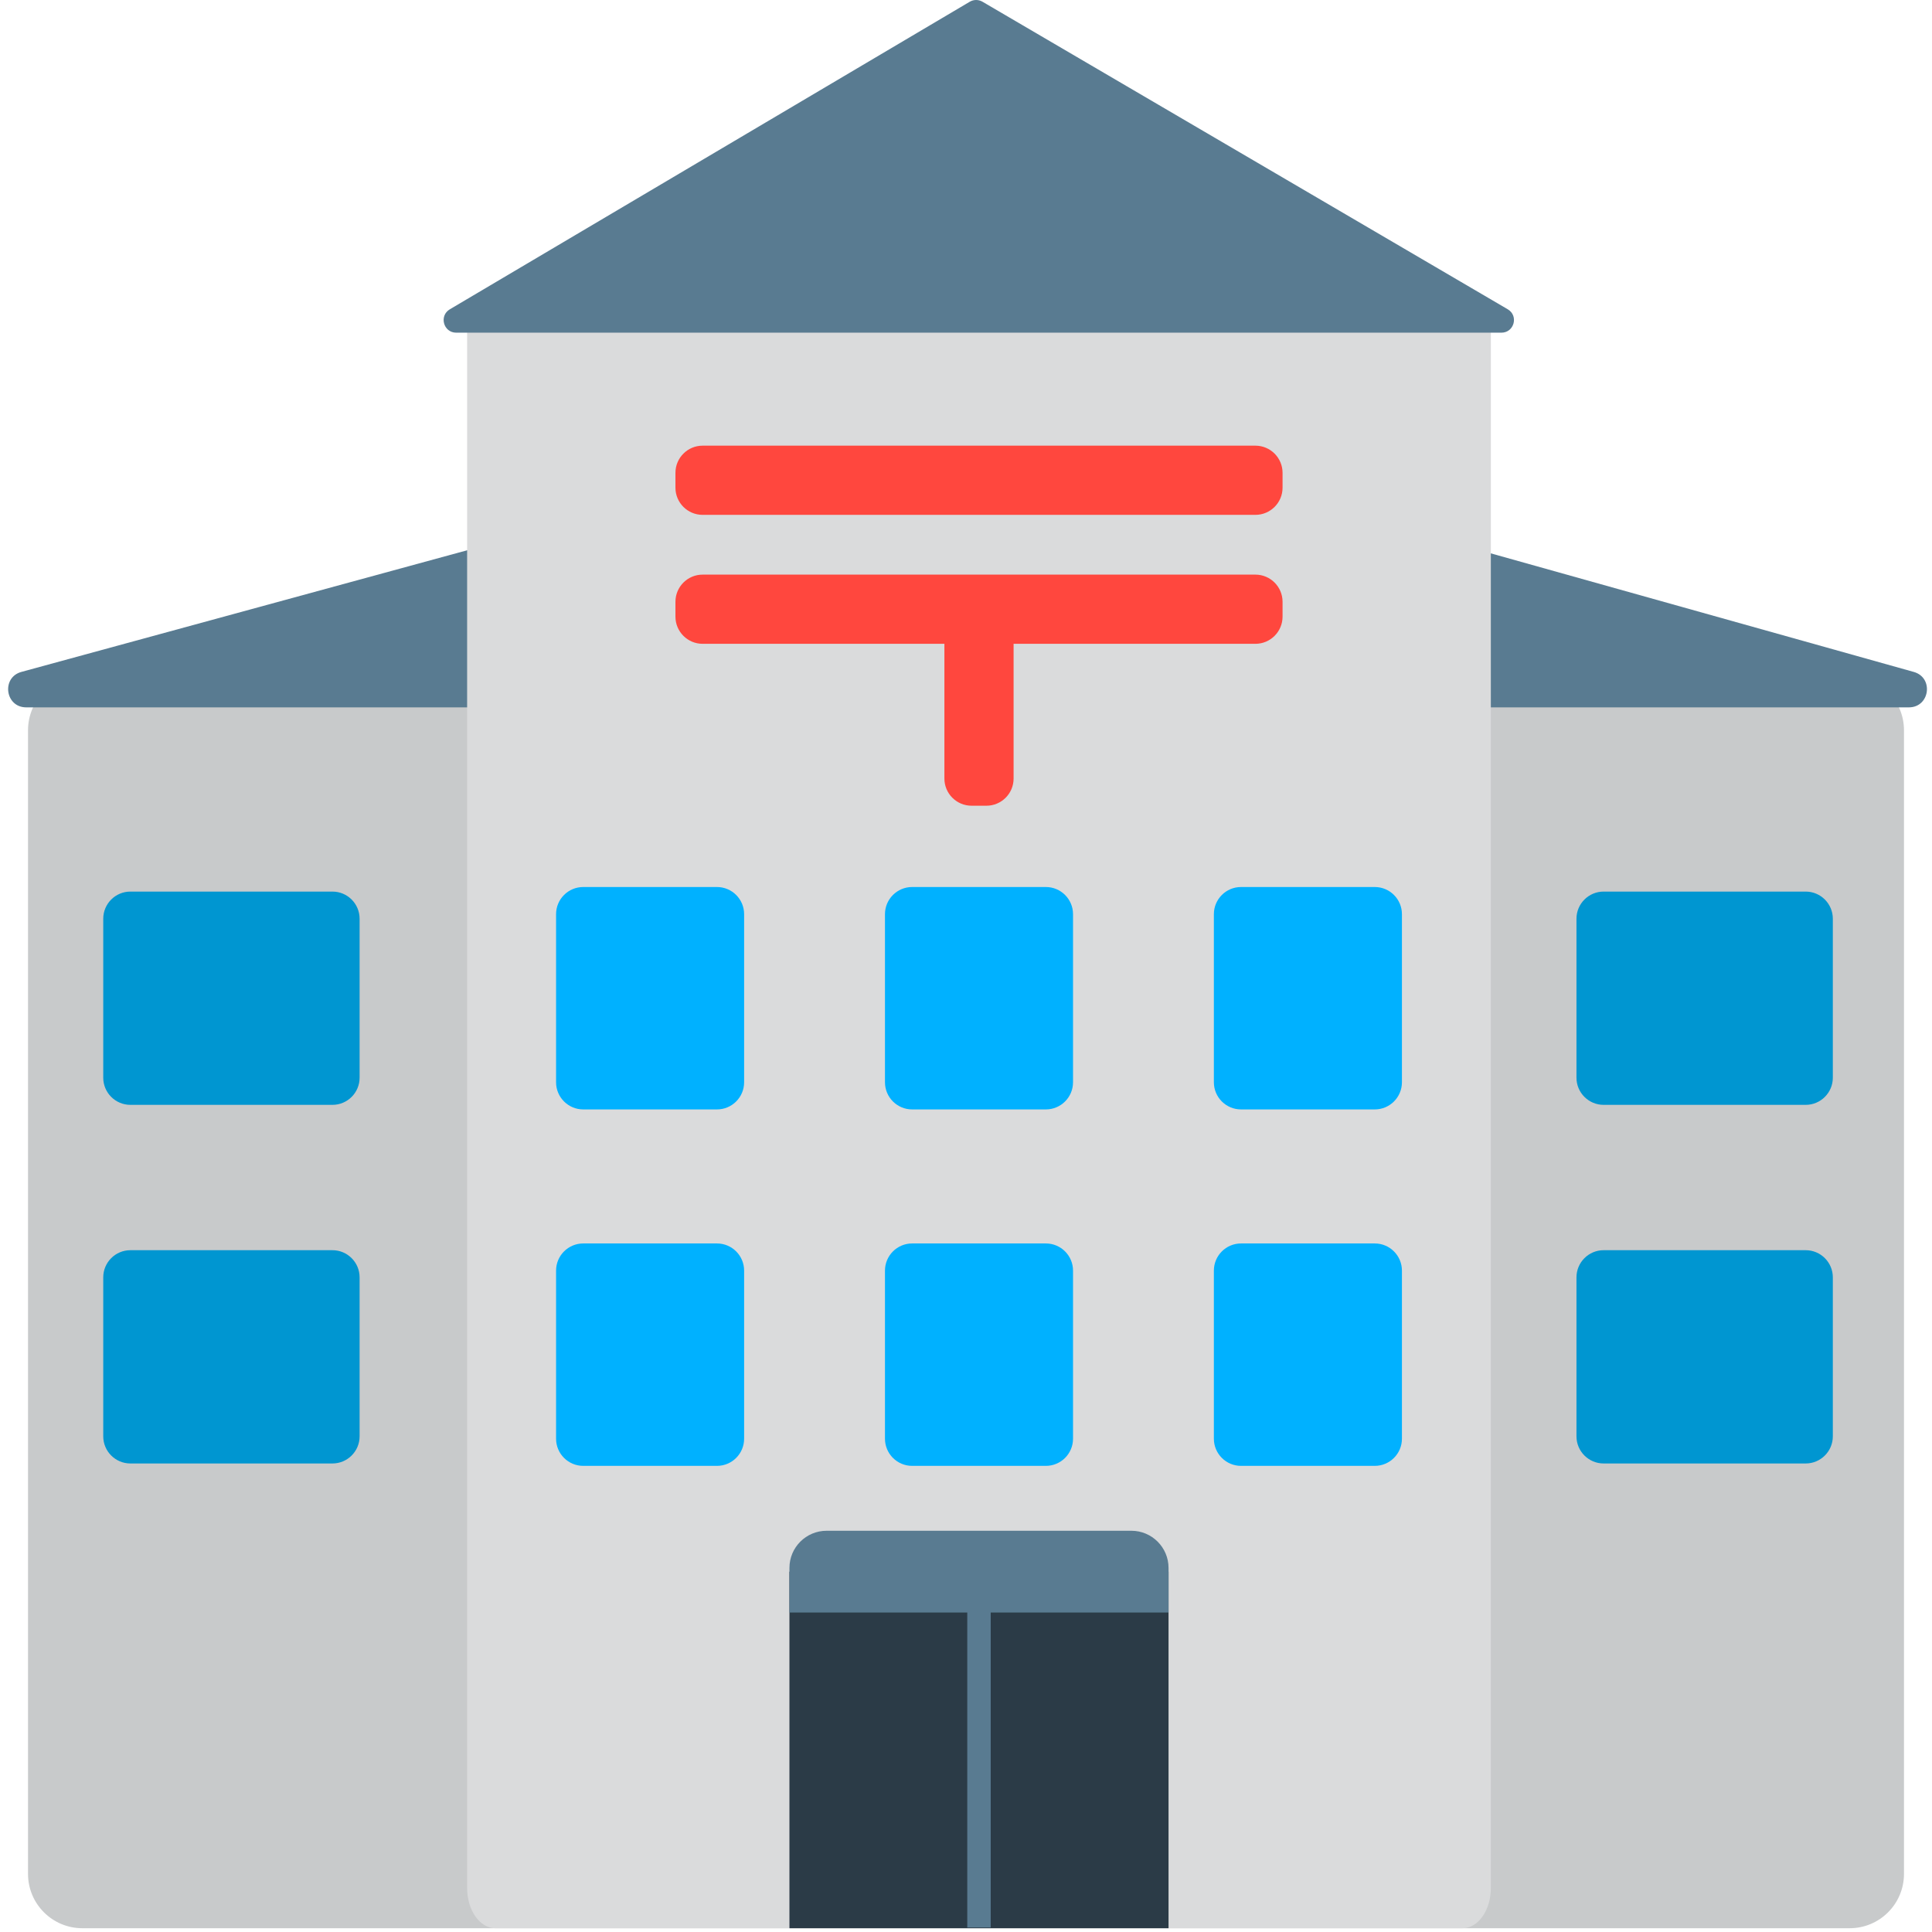
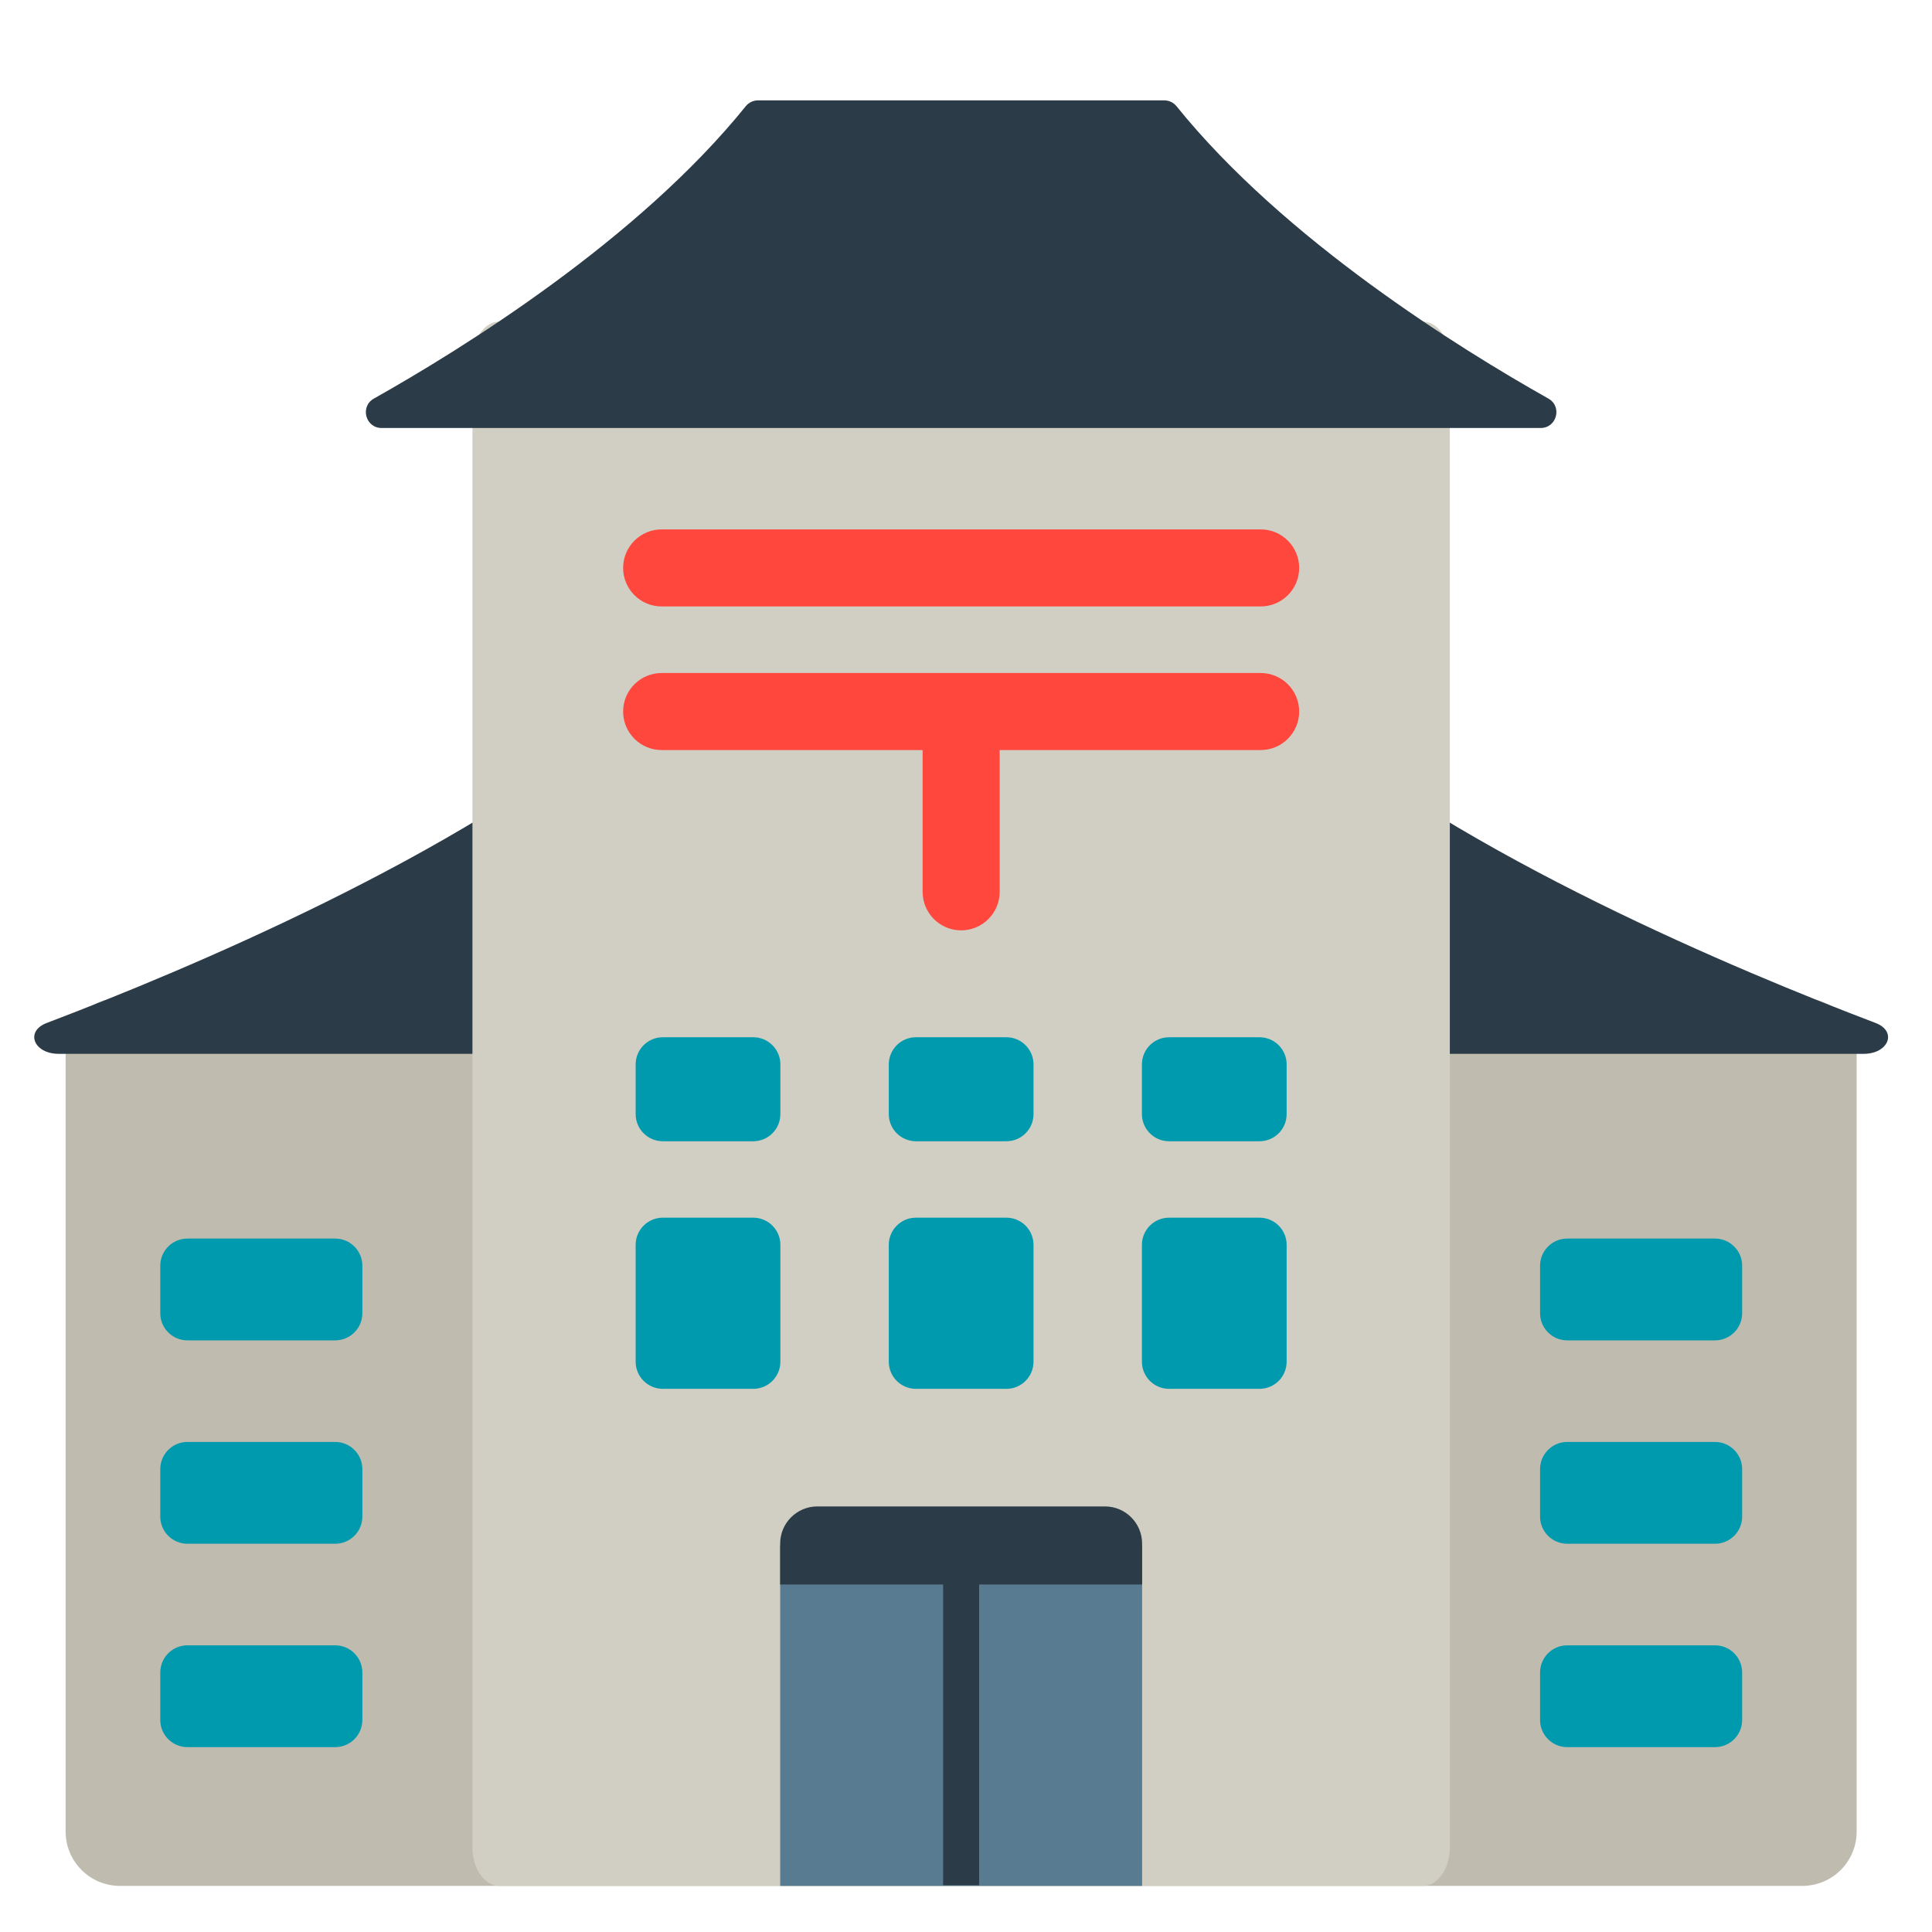
<svg xmlns="http://www.w3.org/2000/svg" version="1.1" x="0px" y="0px" viewBox="0 0 512 512" enable-background="new 0 0 512 512" xml:space="preserve">
  <g id="Layer_2">
-     <path fill="#C8CACB" d="M490.174,179.128H21.826c-7.953,0-14.4,6.447-14.4,14.4V496.6c0,7.953,6.447,14.4,14.4,14.4h468.348   c7.953,0,14.4-6.447,14.4-14.4V193.528C504.574,185.575,498.127,179.128,490.174,179.128z" />
+     <path fill="#BFBCAF" d="M477.636,264.478H31.792c-7.953,0-14.4,6.447-14.4,14.4v206.504c0,7.953,6.447,14.4,14.4,14.4h445.843   c7.953,0,14.4-6.447,14.4-14.4V278.878C492.036,270.925,485.589,264.478,477.636,264.478z" />
  </g>
  <g id="Layer_3">
-     <path fill="#597B91" d="M6.943,187.458h498.932c5.561,0,6.646-7.889,1.291-9.39l-246.096-68.991   c-0.834-0.234-1.715-0.237-2.551-0.009L5.684,178.059C0.3,179.528,1.362,187.458,6.943,187.458z" />
+     <path fill="#2B3B47" d="M338.56,188.115H170.868c-1.967,0-3.812,0.606-5.047,1.639c-44.444,37.169-116.877,67.463-153.433,81.34   c-5.819,2.209-3.48,8.185,3.198,8.185h478.259c6.677,0,9.016-5.976,3.198-8.185c-36.556-13.877-108.989-44.172-153.434-81.34   C342.373,188.721,340.527,188.115,338.56,188.115z" />
  </g>
  <g id="Layer_4">
-     <path fill="#DADBDC" d="M387.596,76.789H131.287c-4.139,0-7.495,4.775-7.495,10.666v412.88c0,5.891,3.356,10.666,7.495,10.666   h256.309c4.139,0,7.495-4.775,7.495-10.666V87.455C395.091,81.564,391.736,76.789,387.596,76.789z" />
+     <path fill="#D1CFC3" d="M377.064,85.227H132.357c-3.952,0-7.156,4.559-7.156,10.183v394.19c0,5.624,3.204,10.183,7.156,10.183   h244.706c3.952,0,7.156-4.559,7.156-10.183V95.41C384.219,89.786,381.016,85.227,377.064,85.227z" />
  </g>
  <g id="Layer_5">
-     <rect x="209.208" y="416.505" fill="#2B3B47" width="100.467" height="94.495" />
+     <rect x="206.751" y="409.565" fill="#597B91" width="95.919" height="90.218" />
  </g>
  <g id="Layer_6">
-     <path fill="#0096D1" d="M88.099,292.798H34.561c-3.976,0-7.2-3.224-7.2-7.2v-42.119c0-3.976,3.224-7.2,7.2-7.2h53.538   c3.976,0,7.2,3.224,7.2,7.2v42.119C95.299,289.575,92.075,292.798,88.099,292.798z M95.299,380.635v-42.119   c0-3.976-3.224-7.2-7.2-7.2H34.561c-3.976,0-7.2,3.224-7.2,7.2v42.119c0,3.976,3.224,7.2,7.2,7.2h53.538   C92.075,387.835,95.299,384.612,95.299,380.635z M485.719,285.598v-42.119c0-3.976-3.224-7.2-7.2-7.2h-53.538   c-3.976,0-7.2,3.224-7.2,7.2v42.119c0,3.976,3.224,7.2,7.2,7.2h53.538C482.496,292.798,485.719,289.575,485.719,285.598z    M485.719,380.635v-42.119c0-3.976-3.224-7.2-7.2-7.2h-53.538c-3.976,0-7.2,3.224-7.2,7.2v42.119c0,3.976,3.224,7.2,7.2,7.2h53.538   C482.496,387.835,485.719,384.612,485.719,380.635z" />
+     <path fill="#009AAF" d="M88.827,355.213H49.671c-3.976,0-7.2-3.224-7.2-7.2v-12.58c0-3.976,3.224-7.2,7.2-7.2h39.156   c3.976,0,7.2,3.224,7.2,7.2v12.58C96.027,351.989,92.803,355.213,88.827,355.213z M96.027,401.91v-12.58c0-3.976-3.224-7.2-7.2-7.2   H49.671c-3.976,0-7.2,3.224-7.2,7.2v12.58c0,3.976,3.224,7.2,7.2,7.2h39.156C92.803,409.11,96.027,405.887,96.027,401.91z    M96.027,455.808v-12.58c0-3.976-3.224-7.2-7.2-7.2H49.671c-3.976,0-7.2,3.224-7.2,7.2v12.58c0,3.976,3.224,7.2,7.2,7.2h39.156   C92.803,463.008,96.027,459.784,96.027,455.808z M461.689,348.013v-12.58c0-3.976-3.224-7.2-7.2-7.2h-39.156   c-3.976,0-7.2,3.224-7.2,7.2v12.58c0,3.976,3.224,7.2,7.2,7.2h39.156C458.466,355.213,461.689,351.989,461.689,348.013z    M461.689,401.91v-12.58c0-3.976-3.224-7.2-7.2-7.2h-39.156c-3.976,0-7.2,3.224-7.2,7.2v12.58c0,3.976,3.224,7.2,7.2,7.2h39.156   C458.466,409.11,461.689,405.887,461.689,401.91z M461.689,455.808v-12.58c0-3.976-3.224-7.2-7.2-7.2h-39.156   c-3.976,0-7.2,3.224-7.2,7.2v12.58c0,3.976,3.224,7.2,7.2,7.2h39.156C458.466,463.008,461.689,459.784,461.689,455.808z" />
  </g>
  <g id="Layer_7">
-     <path fill="#00B1FF" d="M277.164,294.009h-35.437c-3.976,0-7.2-3.224-7.2-7.2v-44.54c0-3.976,3.224-7.2,7.2-7.2h35.437   c3.976,0,7.2,3.224,7.2,7.2v44.54C284.364,290.785,281.14,294.009,277.164,294.009z M371.527,286.809v-44.54   c0-3.976-3.224-7.2-7.2-7.2H328.89c-3.976,0-7.2,3.224-7.2,7.2v44.54c0,3.976,3.224,7.2,7.2,7.2h35.437   C368.303,294.009,371.527,290.785,371.527,286.809z M284.364,381.27v-44.54c0-3.976-3.224-7.2-7.2-7.2h-35.437   c-3.976,0-7.2,3.224-7.2,7.2v44.54c0,3.976,3.224,7.2,7.2,7.2h35.437C281.14,388.47,284.364,385.246,284.364,381.27z    M371.527,381.27v-44.54c0-3.976-3.224-7.2-7.2-7.2H328.89c-3.976,0-7.2,3.224-7.2,7.2v44.54c0,3.976,3.224,7.2,7.2,7.2h35.437   C368.303,388.47,371.527,385.246,371.527,381.27z M197.201,286.809v-44.54c0-3.976-3.224-7.2-7.2-7.2h-35.437   c-3.976,0-7.2,3.224-7.2,7.2v44.54c0,3.976,3.224,7.2,7.2,7.2h35.437C193.977,294.009,197.201,290.785,197.201,286.809z    M197.201,381.27v-44.54c0-3.976-3.224-7.2-7.2-7.2h-35.437c-3.976,0-7.2,3.224-7.2,7.2v44.54c0,3.976,3.224,7.2,7.2,7.2h35.437   C193.977,388.47,197.201,385.246,197.201,381.27z" />
+     <path fill="#009AAF" d="M266.692,368.059h-23.955c-3.976,0-7.2-3.224-7.2-7.2v-30.961c0-3.976,3.224-7.2,7.2-7.2h23.955   c3.976,0,7.2,3.224,7.2,7.2v30.961C273.892,364.835,270.668,368.059,266.692,368.059z M340.974,360.859v-30.961   c0-3.976-3.224-7.2-7.2-7.2h-23.955c-3.976,0-7.2,3.224-7.2,7.2v30.961c0,3.976,3.224,7.2,7.2,7.2h23.955   C337.751,368.059,340.974,364.835,340.974,360.859z M206.809,360.859v-30.961c0-3.976-3.224-7.2-7.2-7.2h-23.955   c-3.976,0-7.2,3.224-7.2,7.2v30.961c0,3.976,3.224,7.2,7.2,7.2h23.955C203.586,368.059,206.809,364.835,206.809,360.859z    M273.892,295.243v-13.162c0-3.976-3.224-7.2-7.2-7.2h-23.955c-3.976,0-7.2,3.224-7.2,7.2v13.162c0,3.976,3.224,7.2,7.2,7.2h23.955   C270.668,302.443,273.892,299.22,273.892,295.243z M340.974,295.243v-13.162c0-3.976-3.224-7.2-7.2-7.2h-23.955   c-3.976,0-7.2,3.224-7.2,7.2v13.162c0,3.976,3.224,7.2,7.2,7.2h23.955C337.751,302.443,340.974,299.22,340.974,295.243z    M206.809,295.243v-13.162c0-3.976-3.224-7.2-7.2-7.2h-23.955c-3.976,0-7.2,3.224-7.2,7.2v13.162c0,3.976,3.224,7.2,7.2,7.2h23.955   C203.586,302.443,206.809,299.22,206.809,295.243z" />
  </g>
  <g id="Layer_8">
-     <path fill="#597B91" d="M119.208,81.969l137.78-81.505c1.041-0.616,2.333-0.619,3.377-0.008l139.201,81.505   c2.93,1.715,1.713,6.202-1.682,6.202H120.902C117.515,88.163,116.292,83.693,119.208,81.969z M309.675,415.521   c0-5.443-4.412-9.854-9.854-9.854h-80.758c-5.442,0-9.854,4.412-9.854,9.854v11.821h47.128v83.473h6.209v-83.473h47.129V415.521z" />
+     <path fill="#2B3B47" d="M302.67,409.072c0-5.443-4.412-9.854-9.854-9.854h-33.331v0h-9.547v0h-33.332   c-5.442,0-9.854,4.412-9.854,9.854v10.84h43.186v79.695h9.547v-79.695h43.185V409.072z" />
  </g>
  <g id="Layer_9">
-     <path fill="#FF473E" d="M332.691,136.443H186.2c-3.976,0-7.2-3.224-7.2-7.2v-3.937c0-3.976,3.224-7.2,7.2-7.2h146.491   c3.976,0,7.2,3.224,7.2,7.2v3.937C339.891,133.219,336.668,136.443,332.691,136.443z M332.691,152.28H186.2   c-3.976,0-7.2,3.224-7.2,7.2v3.937c0,3.976,3.224,7.2,7.2,7.2h64.077v35.707c0,3.976,3.224,7.2,7.2,7.2h3.937   c3.976,0,7.2-3.224,7.2-7.2v-35.707h64.077c3.976,0,7.2-3.224,7.2-7.2v-3.937C339.891,155.504,336.668,152.28,332.691,152.28z" />
+     <path fill="#FF473E" d="M334.084,160.717h-158.74c-5.639,0-10.21-4.571-10.21-10.21v0c0-5.639,4.571-10.21,10.21-10.21h158.74   c5.639,0,10.21,4.571,10.21,10.21v0C344.294,156.146,339.723,160.717,334.084,160.717z M334.084,178.353h-158.74   c-5.639,0-10.21,4.571-10.21,10.21v0c0,5.639,4.571,10.21,10.21,10.21h69.16v37.569c0,5.639,4.571,10.21,10.21,10.21h0   c5.639,0,10.21-4.571,10.21-10.21v-37.569h69.16c5.639,0,10.21-4.571,10.21-10.21v0   C344.294,182.924,339.723,178.353,334.084,178.353z" />
+   </g>
+   <g id="Layer_10">
+     <path fill="#2B3B47" d="M308.558,26.602H200.863c-1.263,0-2.448,0.577-3.241,1.561c-28.543,35.398-75.061,64.249-98.538,77.465   c-3.737,2.104-2.235,7.795,2.054,7.795h307.146c4.288,0,5.79-5.691,2.054-7.795c-23.477-13.216-69.995-42.067-98.538-77.465   C311.006,27.179,309.821,26.602,308.558,26.602z" />
  </g>
</svg>
